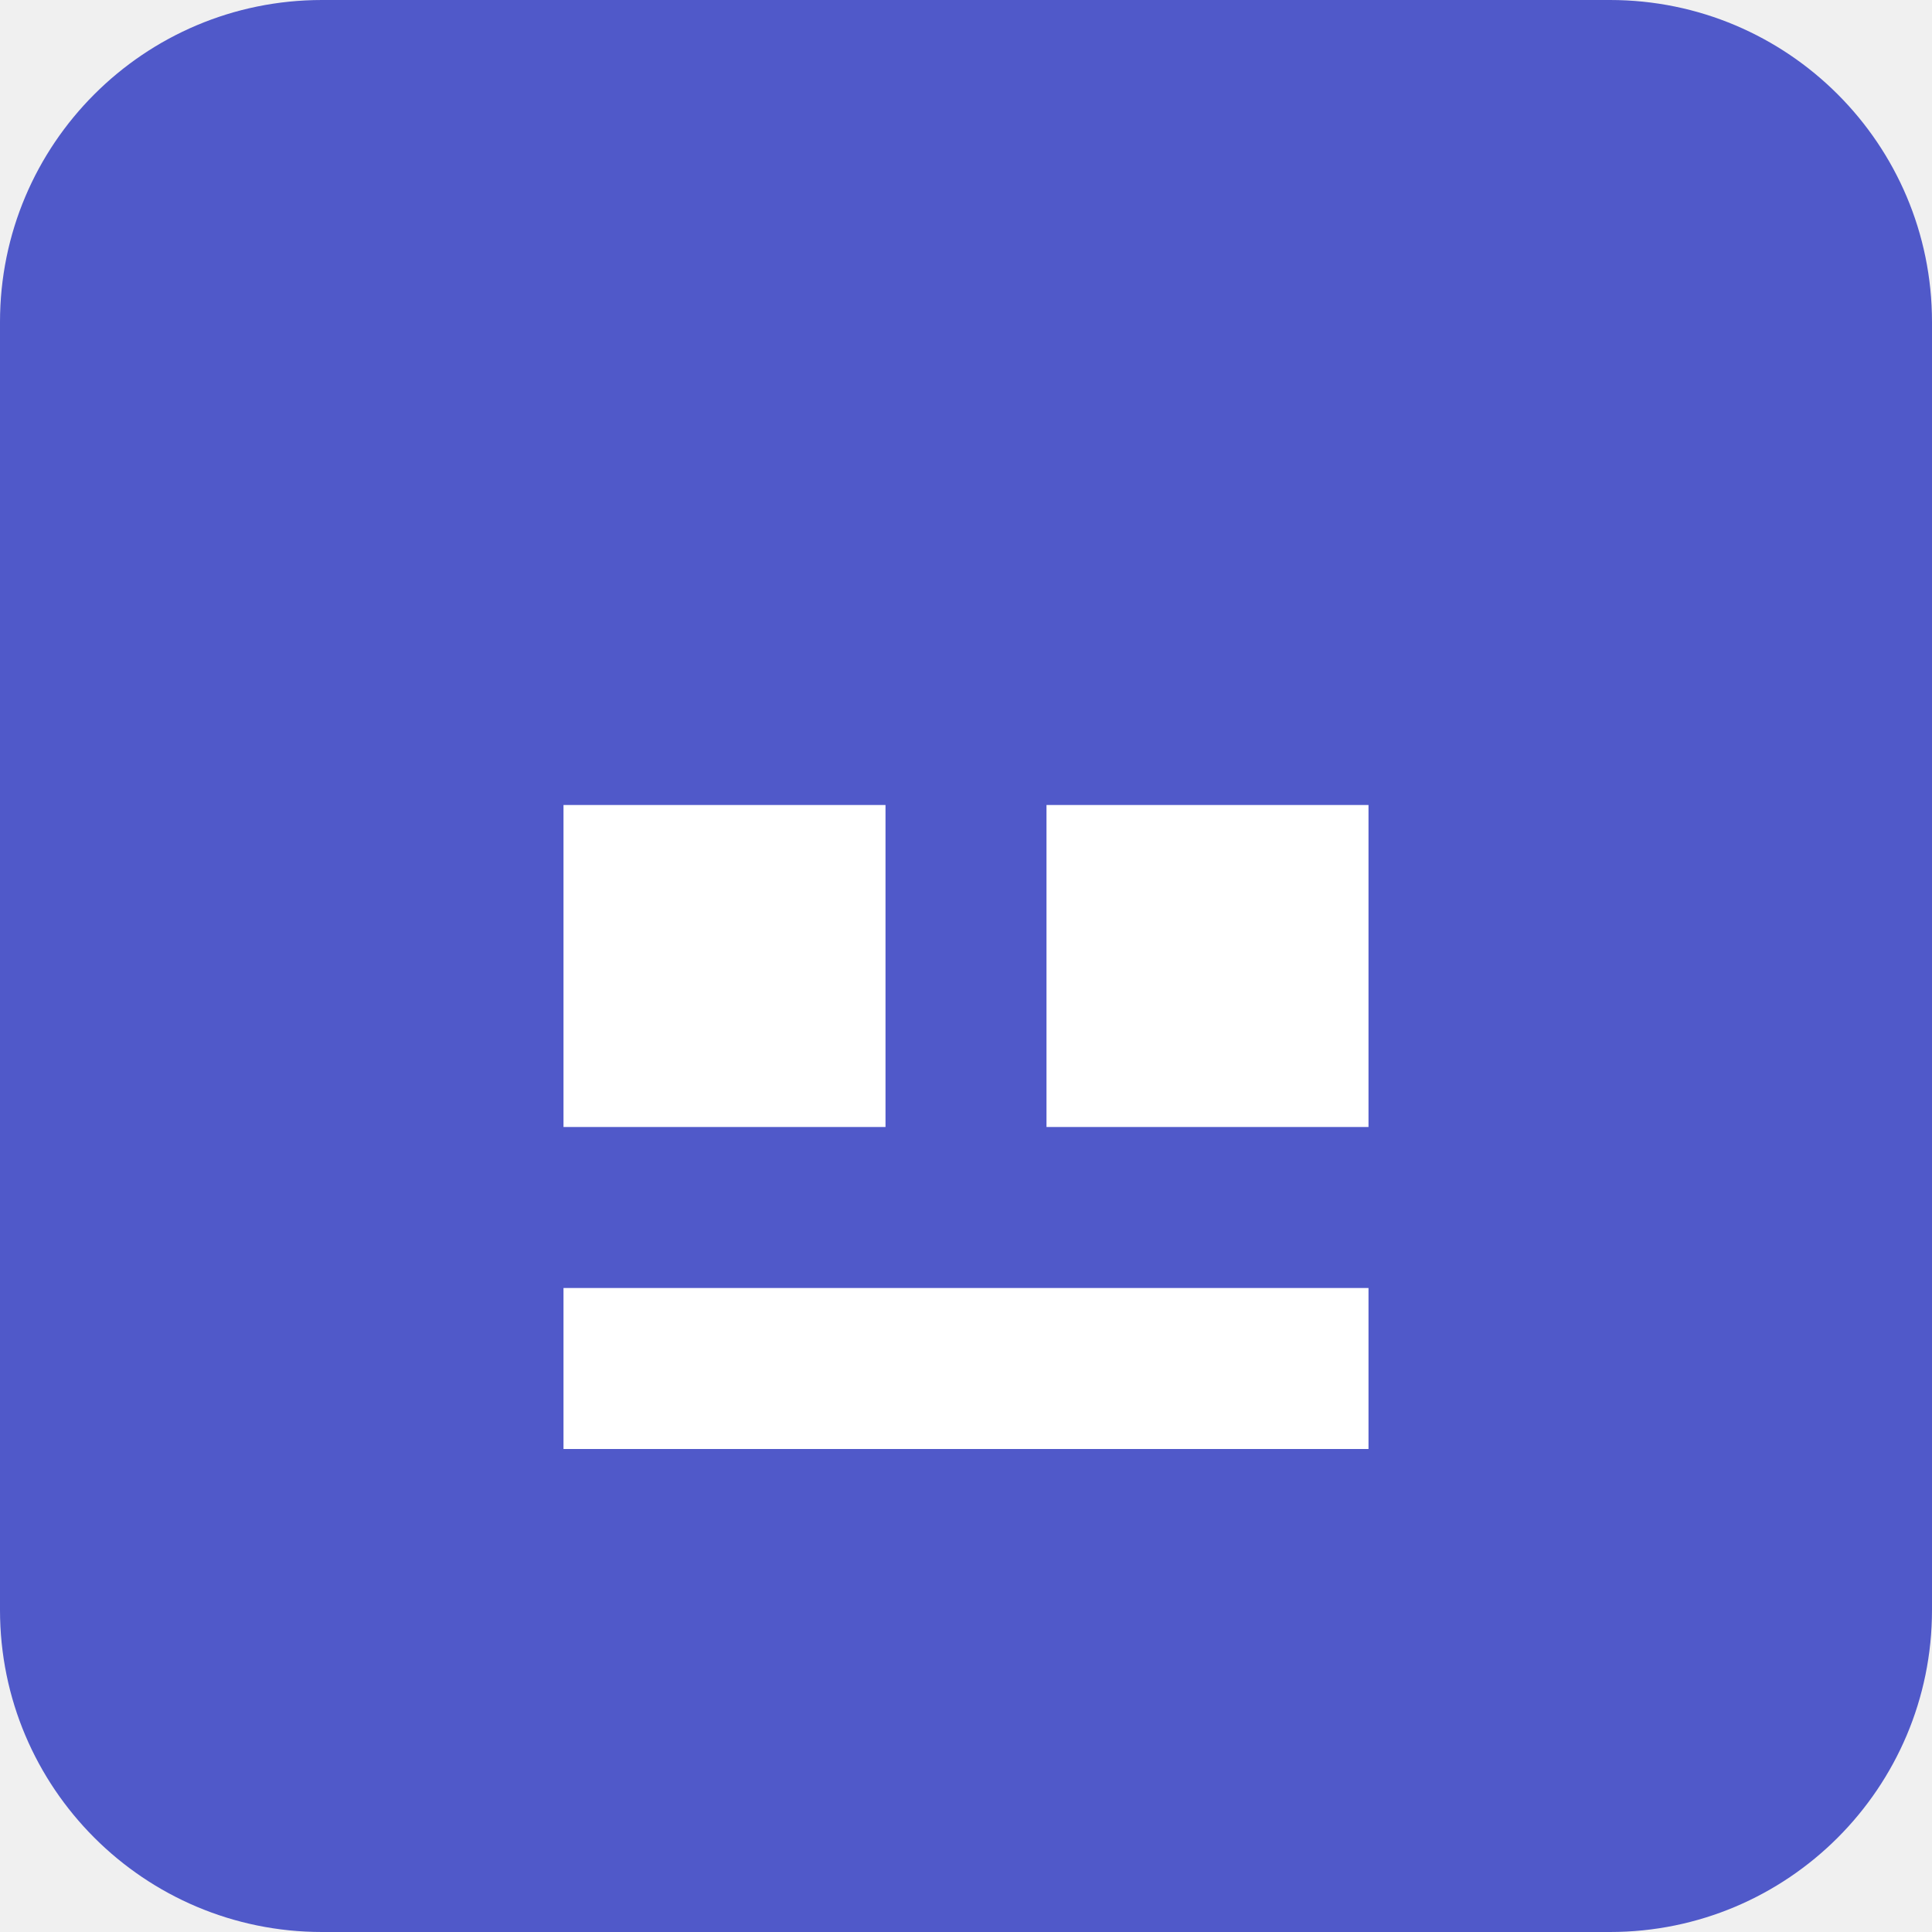
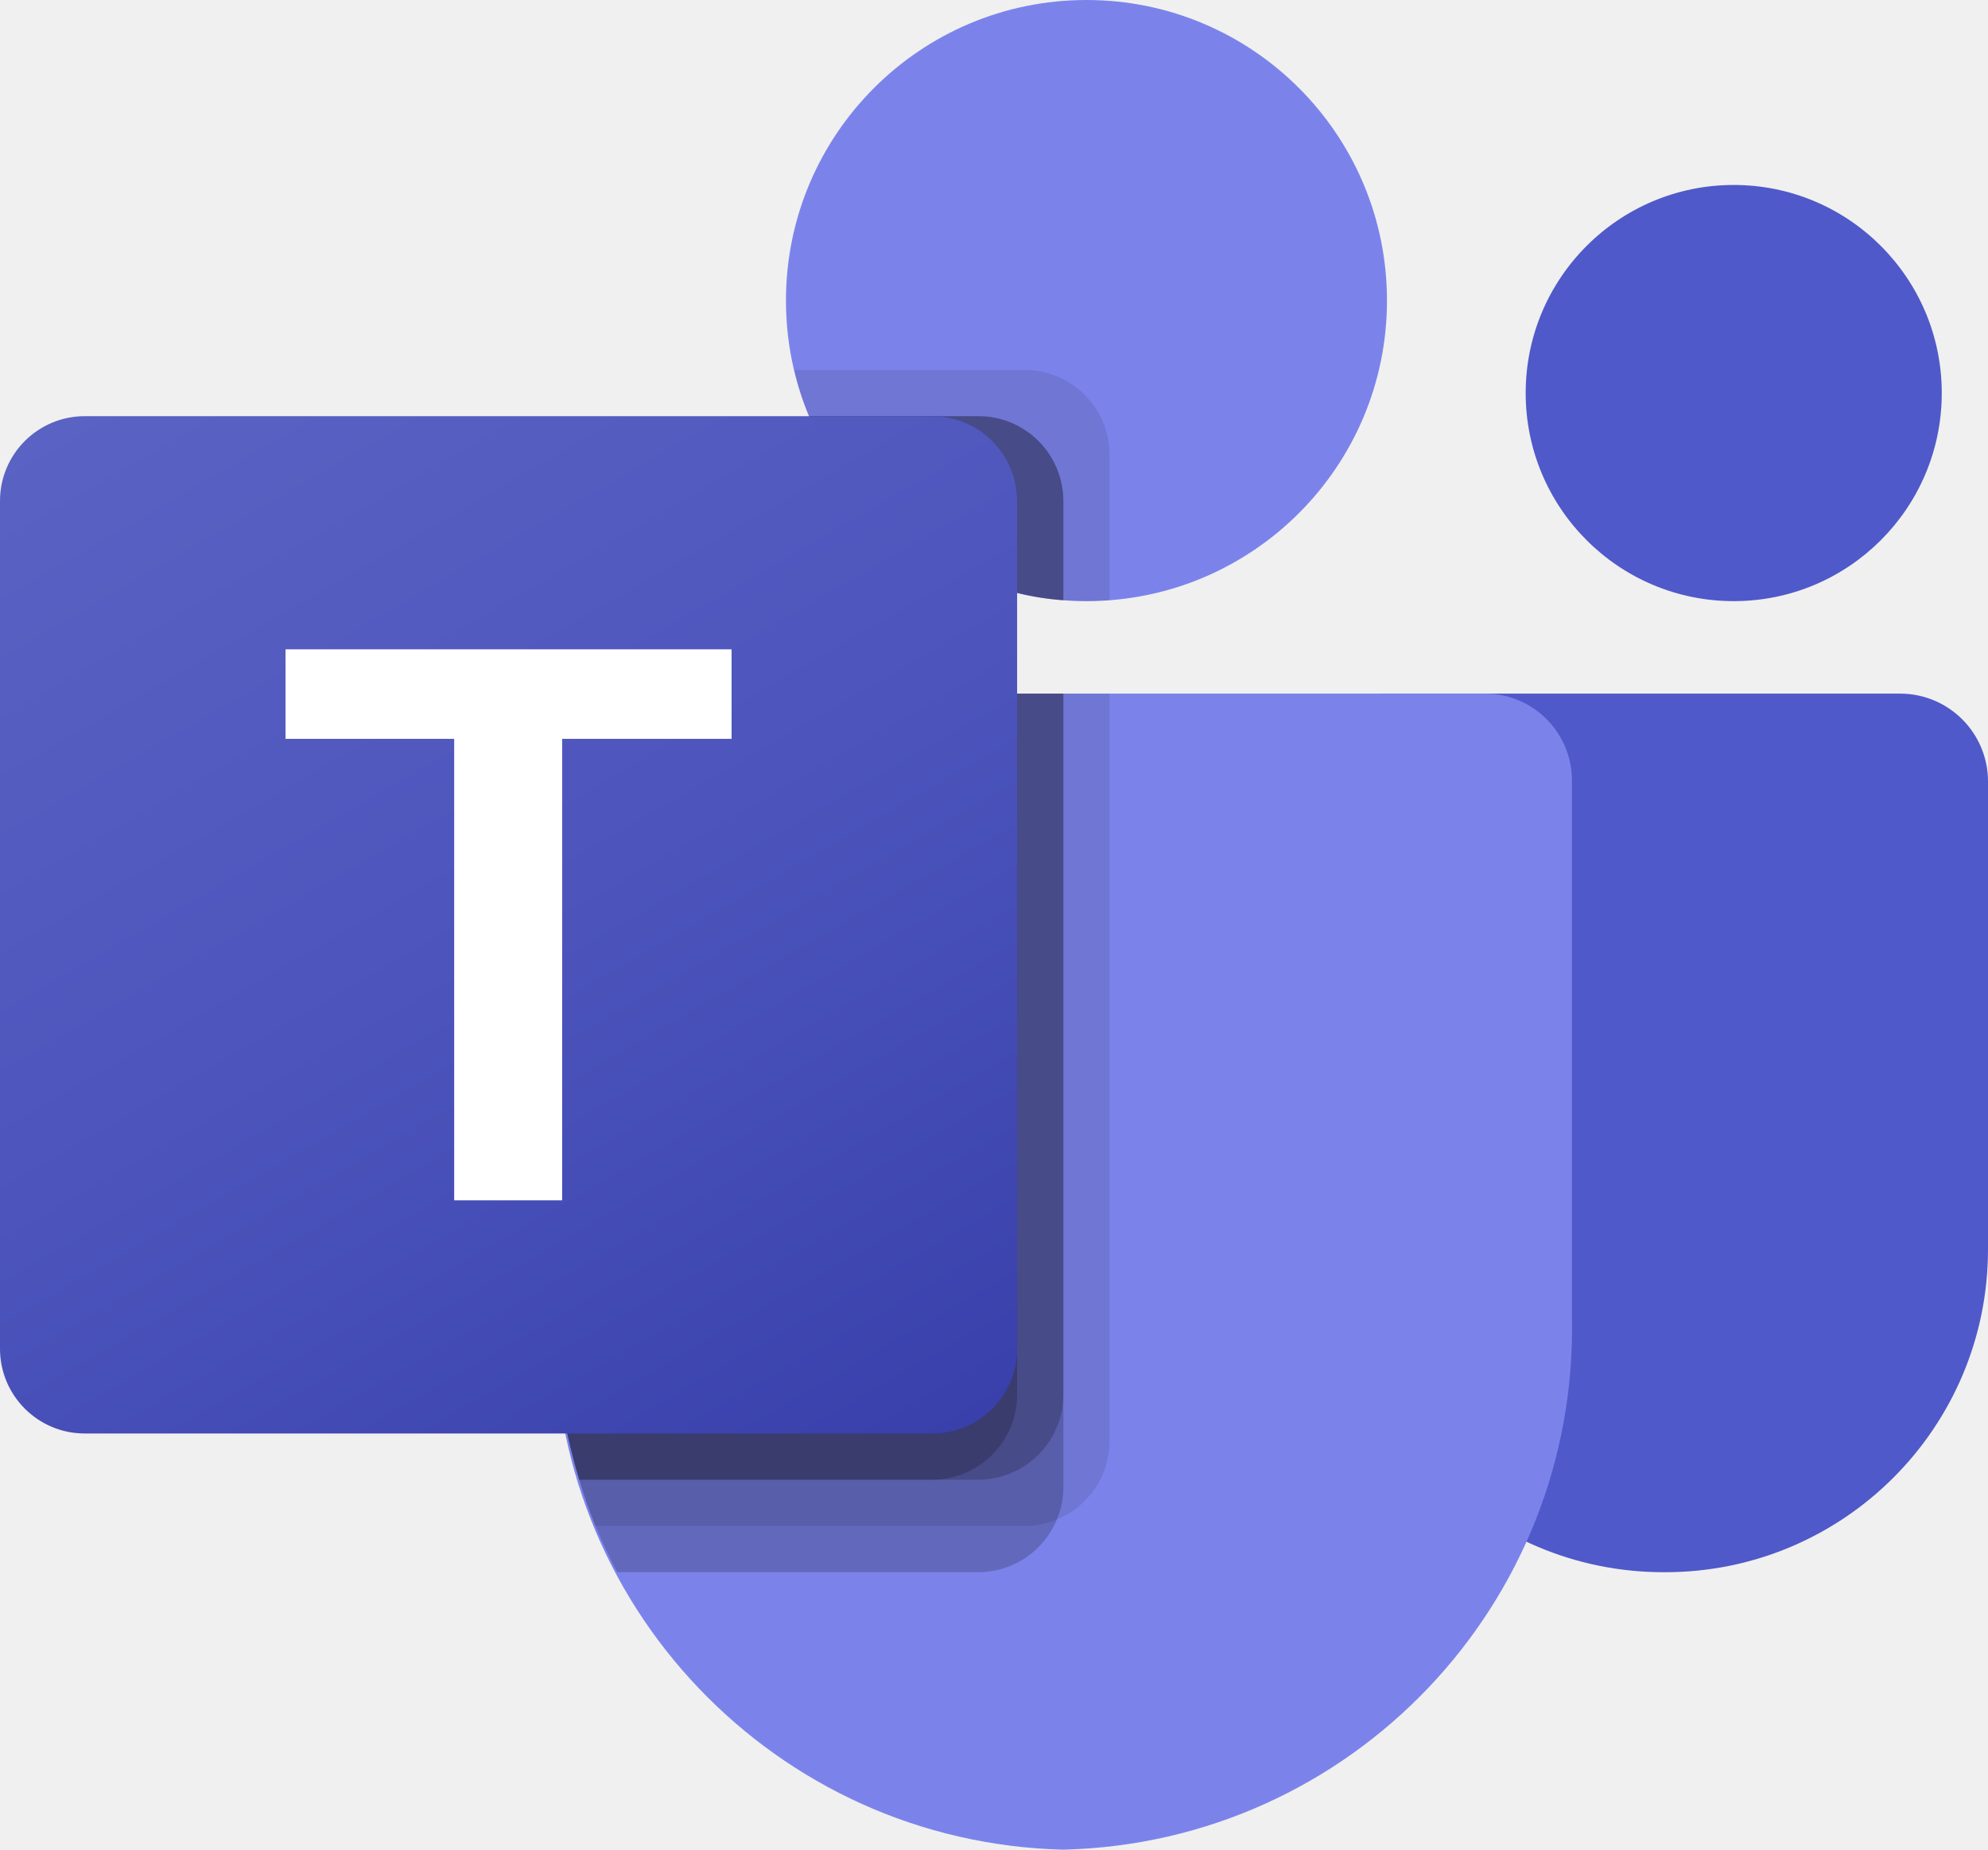
- <svg xmlns="http://www.w3.org/2000/svg" width="24" height="24" viewBox="0 0 24 24" fill="none">
-   <rect width="24" height="24" rx="4" fill="#5059C9" />
-   <path d="M7 10h4v4H7zM13 10h4v4h-4zM7 16h10v2H7z" fill="white" />
+ <svg xmlns="http://www.w3.org/2000/svg" viewBox="0 0 2228.833 2073.333">
+   <path fill="#5059C9" d="M1554.637,777.5h575.713c54.391,0,98.483,44.092,98.483,98.483c0,0,0,0,0,0v524.398 c0,199.901-162.051,361.952-361.952,361.952h0h-1.711c-199.901,0.028-361.975-162-362.004-361.901c0-0.017,0-0.034,0-0.052V828.971 C1503.167,800.544,1526.211,777.5,1554.637,777.5L1554.637,777.5z" />
+   <circle fill="#5059C9" cx="1943.75" cy="440.583" r="233.25" />
+   <circle fill="#7B83EB" cx="1218.083" cy="336.917" r="336.917" />
+   <path fill="#7B83EB" d="M1667.323,777.5H717.01c-53.743,1.33-96.257,45.931-95.01,99.676v598.105 c-7.505,322.519,247.657,590.16,570.167,598.053c322.51-7.893,577.671-275.534,570.167-598.053V877.176 C1763.579,823.431,1721.066,778.83,1667.323,777.5z" />
+   <path opacity=".1" d="M1244,777.5v838.145c-0.258,38.435-23.549,72.964-59.09,87.598 c-11.316,4.787-23.478,7.254-35.765,7.257H667.613c-6.738-17.105-12.958-34.21-18.142-51.833 c-18.144-59.477-27.402-121.307-27.472-183.49V877.02c-1.246-53.659,41.198-98.19,94.855-99.52H1244z" />
+   <path opacity=".2" d="M1192.167,777.5v889.978c-0.002,12.287-2.47,24.449-7.257,35.765 c-14.634,35.541-49.163,58.833-87.598,59.09H691.975c-8.812-17.105-17.105-34.21-24.362-51.833 c-7.257-17.623-12.958-34.21-18.142-51.833c-18.144-59.476-27.402-121.307-27.472-183.49V877.02 c-1.246-53.659,41.198-98.19,94.855-99.52H1192.167z" />
+   <path opacity=".2" d="M1192.167,777.5v786.312c-0.395,52.223-42.632,94.46-94.855,94.855h-447.84 c-18.144-59.476-27.402-121.307-27.472-183.49V877.02c-1.246-53.659,41.198-98.19,94.855-99.52H1192.167z" />
+   <path opacity=".2" d="M1140.333,777.5v786.312c-0.395,52.223-42.632,94.46-94.855,94.855H649.472 c-18.144-59.476-27.402-121.307-27.472-183.49V877.02c-1.246-53.659,41.198-98.19,94.855-99.52H1140.333z" />
+   <path opacity=".1" d="M1244,509.522v163.275c-8.812,0.518-17.105,1.037-25.917,1.037 c-8.812,0-17.105-0.518-25.917-1.037c-17.496-1.161-34.848-3.937-51.833-8.293c-104.963-24.857-191.679-98.469-233.25-198.003 c-7.153-16.715-12.706-34.071-16.587-51.833h258.648C1201.449,414.866,1243.801,457.217,1244,509.522z" />
+   <path opacity=".2" d="M1192.167,561.355v111.442c-17.496-1.161-34.848-3.937-51.833-8.293 c-104.963-24.857-191.679-98.469-233.25-198.003h190.228C1149.616,466.699,1191.968,509.051,1192.167,561.355z" />
+   <path opacity=".2" d="M1192.167,561.355v111.442c-17.496-1.161-34.848-3.937-51.833-8.293 c-104.963-24.857-191.679-98.469-233.25-198.003h190.228C1149.616,466.699,1191.968,509.051,1192.167,561.355z" />
+   <path opacity=".2" d="M1140.333,561.355v103.148c-104.963-24.857-191.679-98.469-233.25-198.003 h138.395C1097.783,466.699,1140.134,509.051,1140.333,561.355z" />
+   <linearGradient id="a" gradientUnits="userSpaceOnUse" x1="198.099" y1="1683.073" x2="942.234" y2="394.261" gradientTransform="matrix(1 0 0 -1 0 2075.333)">
+     <stop offset="0" stop-color="#5a62c3" />
+     <stop offset=".5" stop-color="#4d55bd" />
+     <stop offset="1" stop-color="#3940ab" />
+   </linearGradient>
+   <path fill="url(#a)" d="M95.01,466.5h950.312c52.473,0,95.01,42.538,95.01,95.01v950.312c0,52.473-42.538,95.01-95.01,95.01 H95.01c-52.473,0-95.01-42.538-95.01-95.01V561.51C0,509.038,42.538,466.5,95.01,466.5z" />
+   <path fill="#FFF" d="M820.211,828.193H630.241v517.297H509.211V828.193H320.123V727.844h500.088V828.193z" />
</svg>
